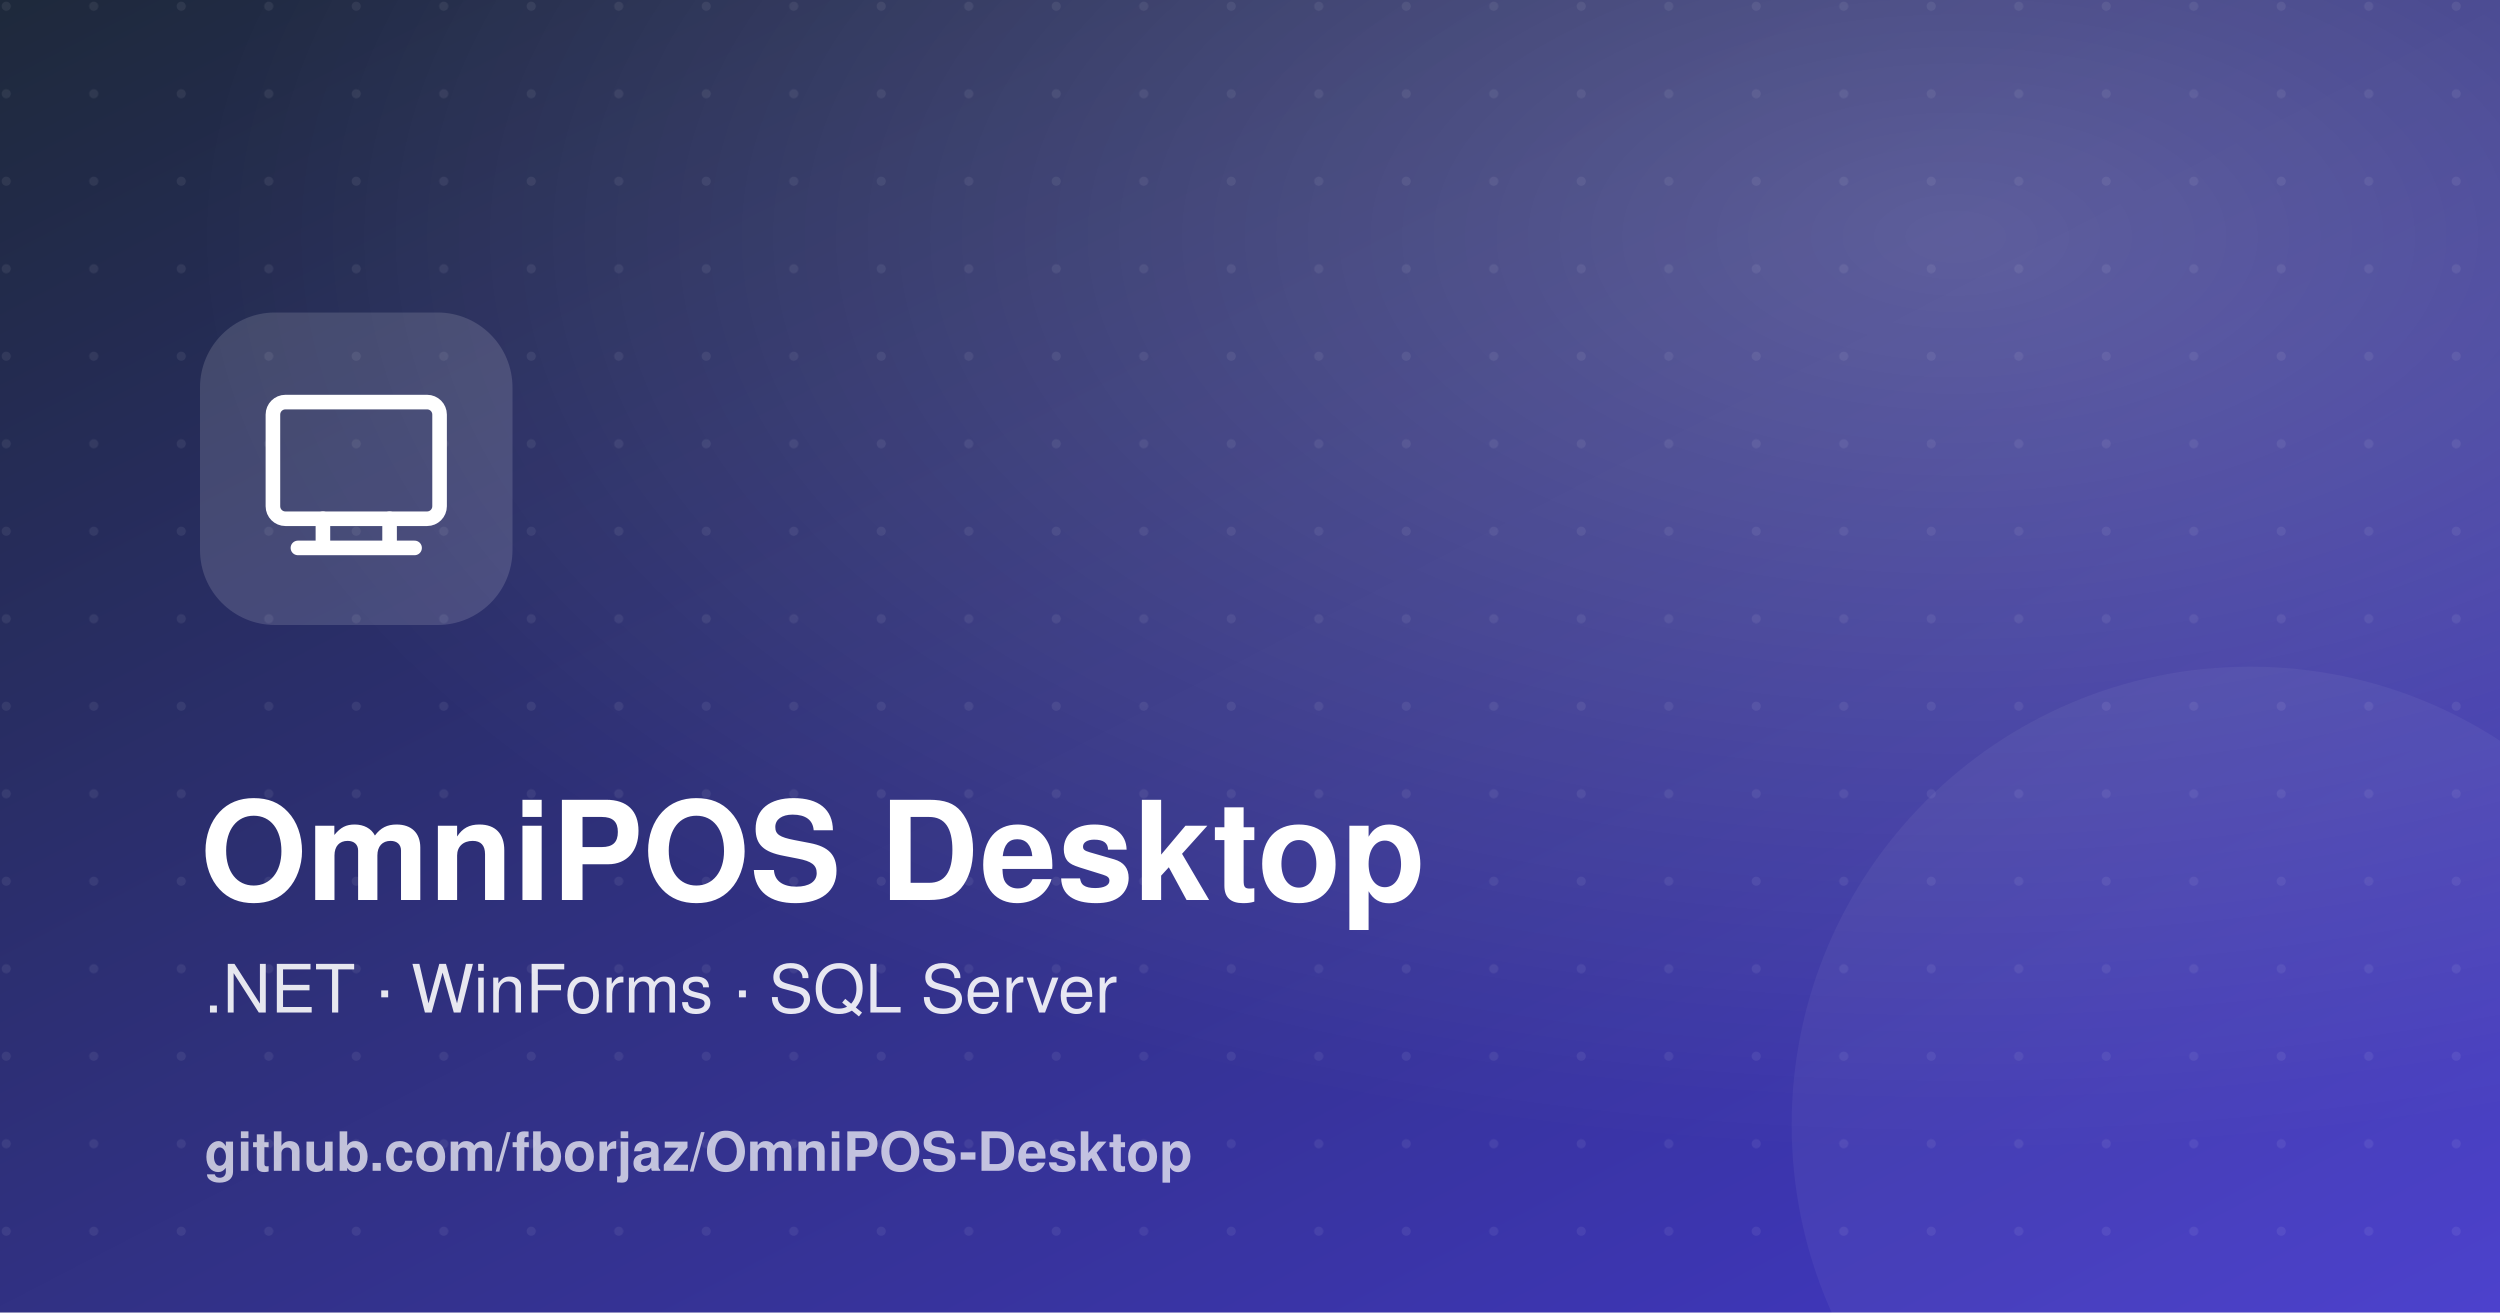
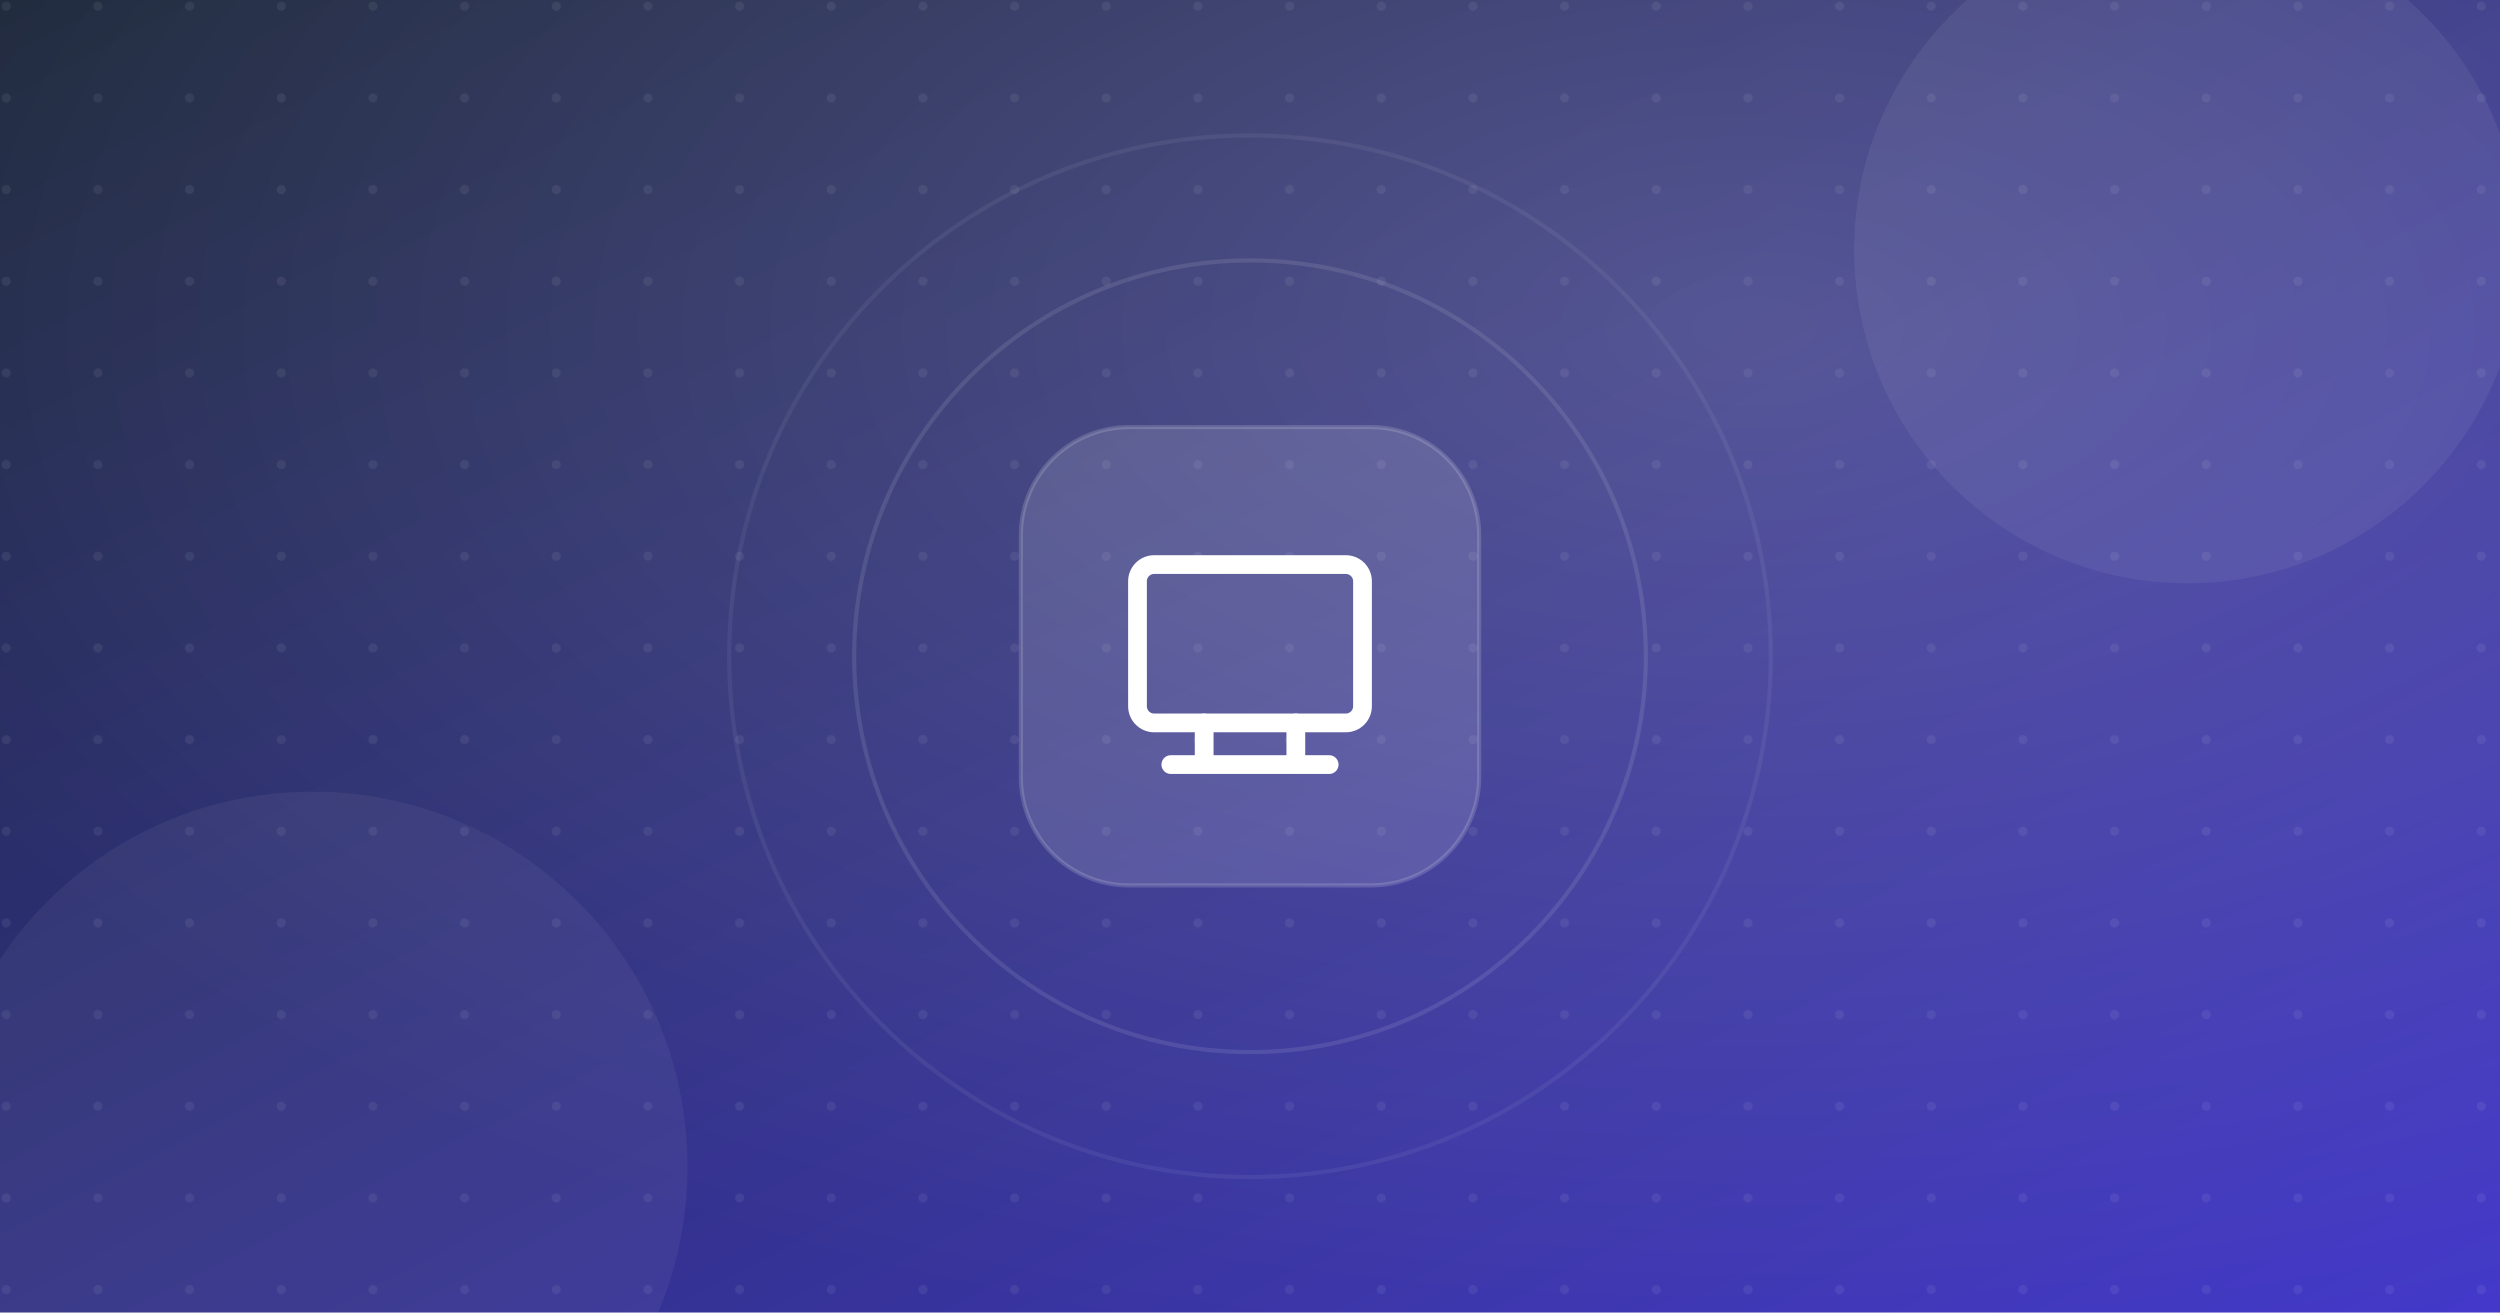
- <svg xmlns="http://www.w3.org/2000/svg" width="1200" height="630" viewBox="0 0 1200 630" role="img" aria-label="OmniPOS Desktop — Contable.Net">
+ <svg xmlns="http://www.w3.org/2000/svg" width="1200" height="630" viewBox="0 0 1200 630" role="img" aria-label="OmniPOS Desktop">
  <defs>
    <linearGradient id="bg" x1="0" y1="0" x2="1" y2="1">
      <stop offset="0" stop-color="#1e293b" />
      <stop offset="1" stop-color="#4338ca" />
    </linearGradient>
-     <radialGradient id="glow" cx="0.78" cy="0.18" r="0.7">
-       <stop offset="0" stop-color="#ffffff" stop-opacity="0.22" />
+     <radialGradient id="glow" cx="0.7" cy="0.25" r="0.8">
+       <stop offset="0" stop-color="#ffffff" stop-opacity="0.18" />
      <stop offset="1" stop-color="#ffffff" stop-opacity="0" />
    </radialGradient>
-     <pattern id="dots" width="42" height="42" patternUnits="userSpaceOnUse">
+     <pattern id="dots" width="44" height="44" patternUnits="userSpaceOnUse">
      <circle cx="3" cy="3" r="2.2" fill="#ffffff" fill-opacity="0.07" />
    </pattern>
  </defs>
  <rect width="1200" height="630" fill="url(#bg)" />
  <rect width="1200" height="630" fill="url(#dots)" />
  <rect width="1200" height="630" fill="url(#glow)" />
-   <circle cx="1080" cy="540" r="220" fill="#ffffff" fill-opacity="0.05" />
-   <g transform="translate(96,150)">
-     <rect width="150" height="150" rx="36" fill="#ffffff" fill-opacity="0.14" />
-     <g transform="translate(75,75)" stroke="#ffffff" stroke-width="7" fill="none" stroke-linecap="round" stroke-linejoin="round">
-       <rect x="-40" y="-32" width="80" height="56" rx="6" />
-       <path d="M-16 24 v14 M16 24 v14 M-28 38 h56" />
-     </g>
+   <circle cx="1050" cy="120" r="160" fill="#ffffff" fill-opacity="0.06" />
+   <circle cx="150" cy="560" r="180" fill="#ffffff" fill-opacity="0.05" />
+   <circle cx="600" cy="315" r="250" fill="none" stroke="#ffffff" stroke-opacity="0.06" stroke-width="2" />
+   <circle cx="600" cy="315" r="190" fill="none" stroke="#ffffff" stroke-opacity="0.10" stroke-width="2" />
+   <rect x="490" y="205" width="220" height="220" rx="52" fill="#ffffff" fill-opacity="0.13" stroke="#ffffff" stroke-opacity="0.16" stroke-width="2" />
+   <g transform="translate(600,315)" stroke="#ffffff" stroke-width="9" fill="none" stroke-linecap="round" stroke-linejoin="round">
+     <rect x="-54" y="-44" width="108" height="76" rx="8" />
+     <path d="M-22 32 v20 M22 32 v20 M-38 52 h76" />
  </g>
-   <text x="96" y="432" font-family="Segoe UI, Helvetica, Arial, sans-serif" font-size="66" font-weight="800" fill="#ffffff">OmniPOS Desktop</text>
-   <text x="98" y="486" font-family="Segoe UI, Helvetica, Arial, sans-serif" font-size="32" font-weight="500" fill="#ffffff" fill-opacity="0.88">.NET · WinForms · SQL Server</text>
-   <text x="98" y="562" font-family="Segoe UI, Helvetica, Arial, sans-serif" font-size="26" font-weight="600" fill="#ffffff" fill-opacity="0.7">github.com/fborjaz/OmniPOS-Desktop</text>
</svg>
